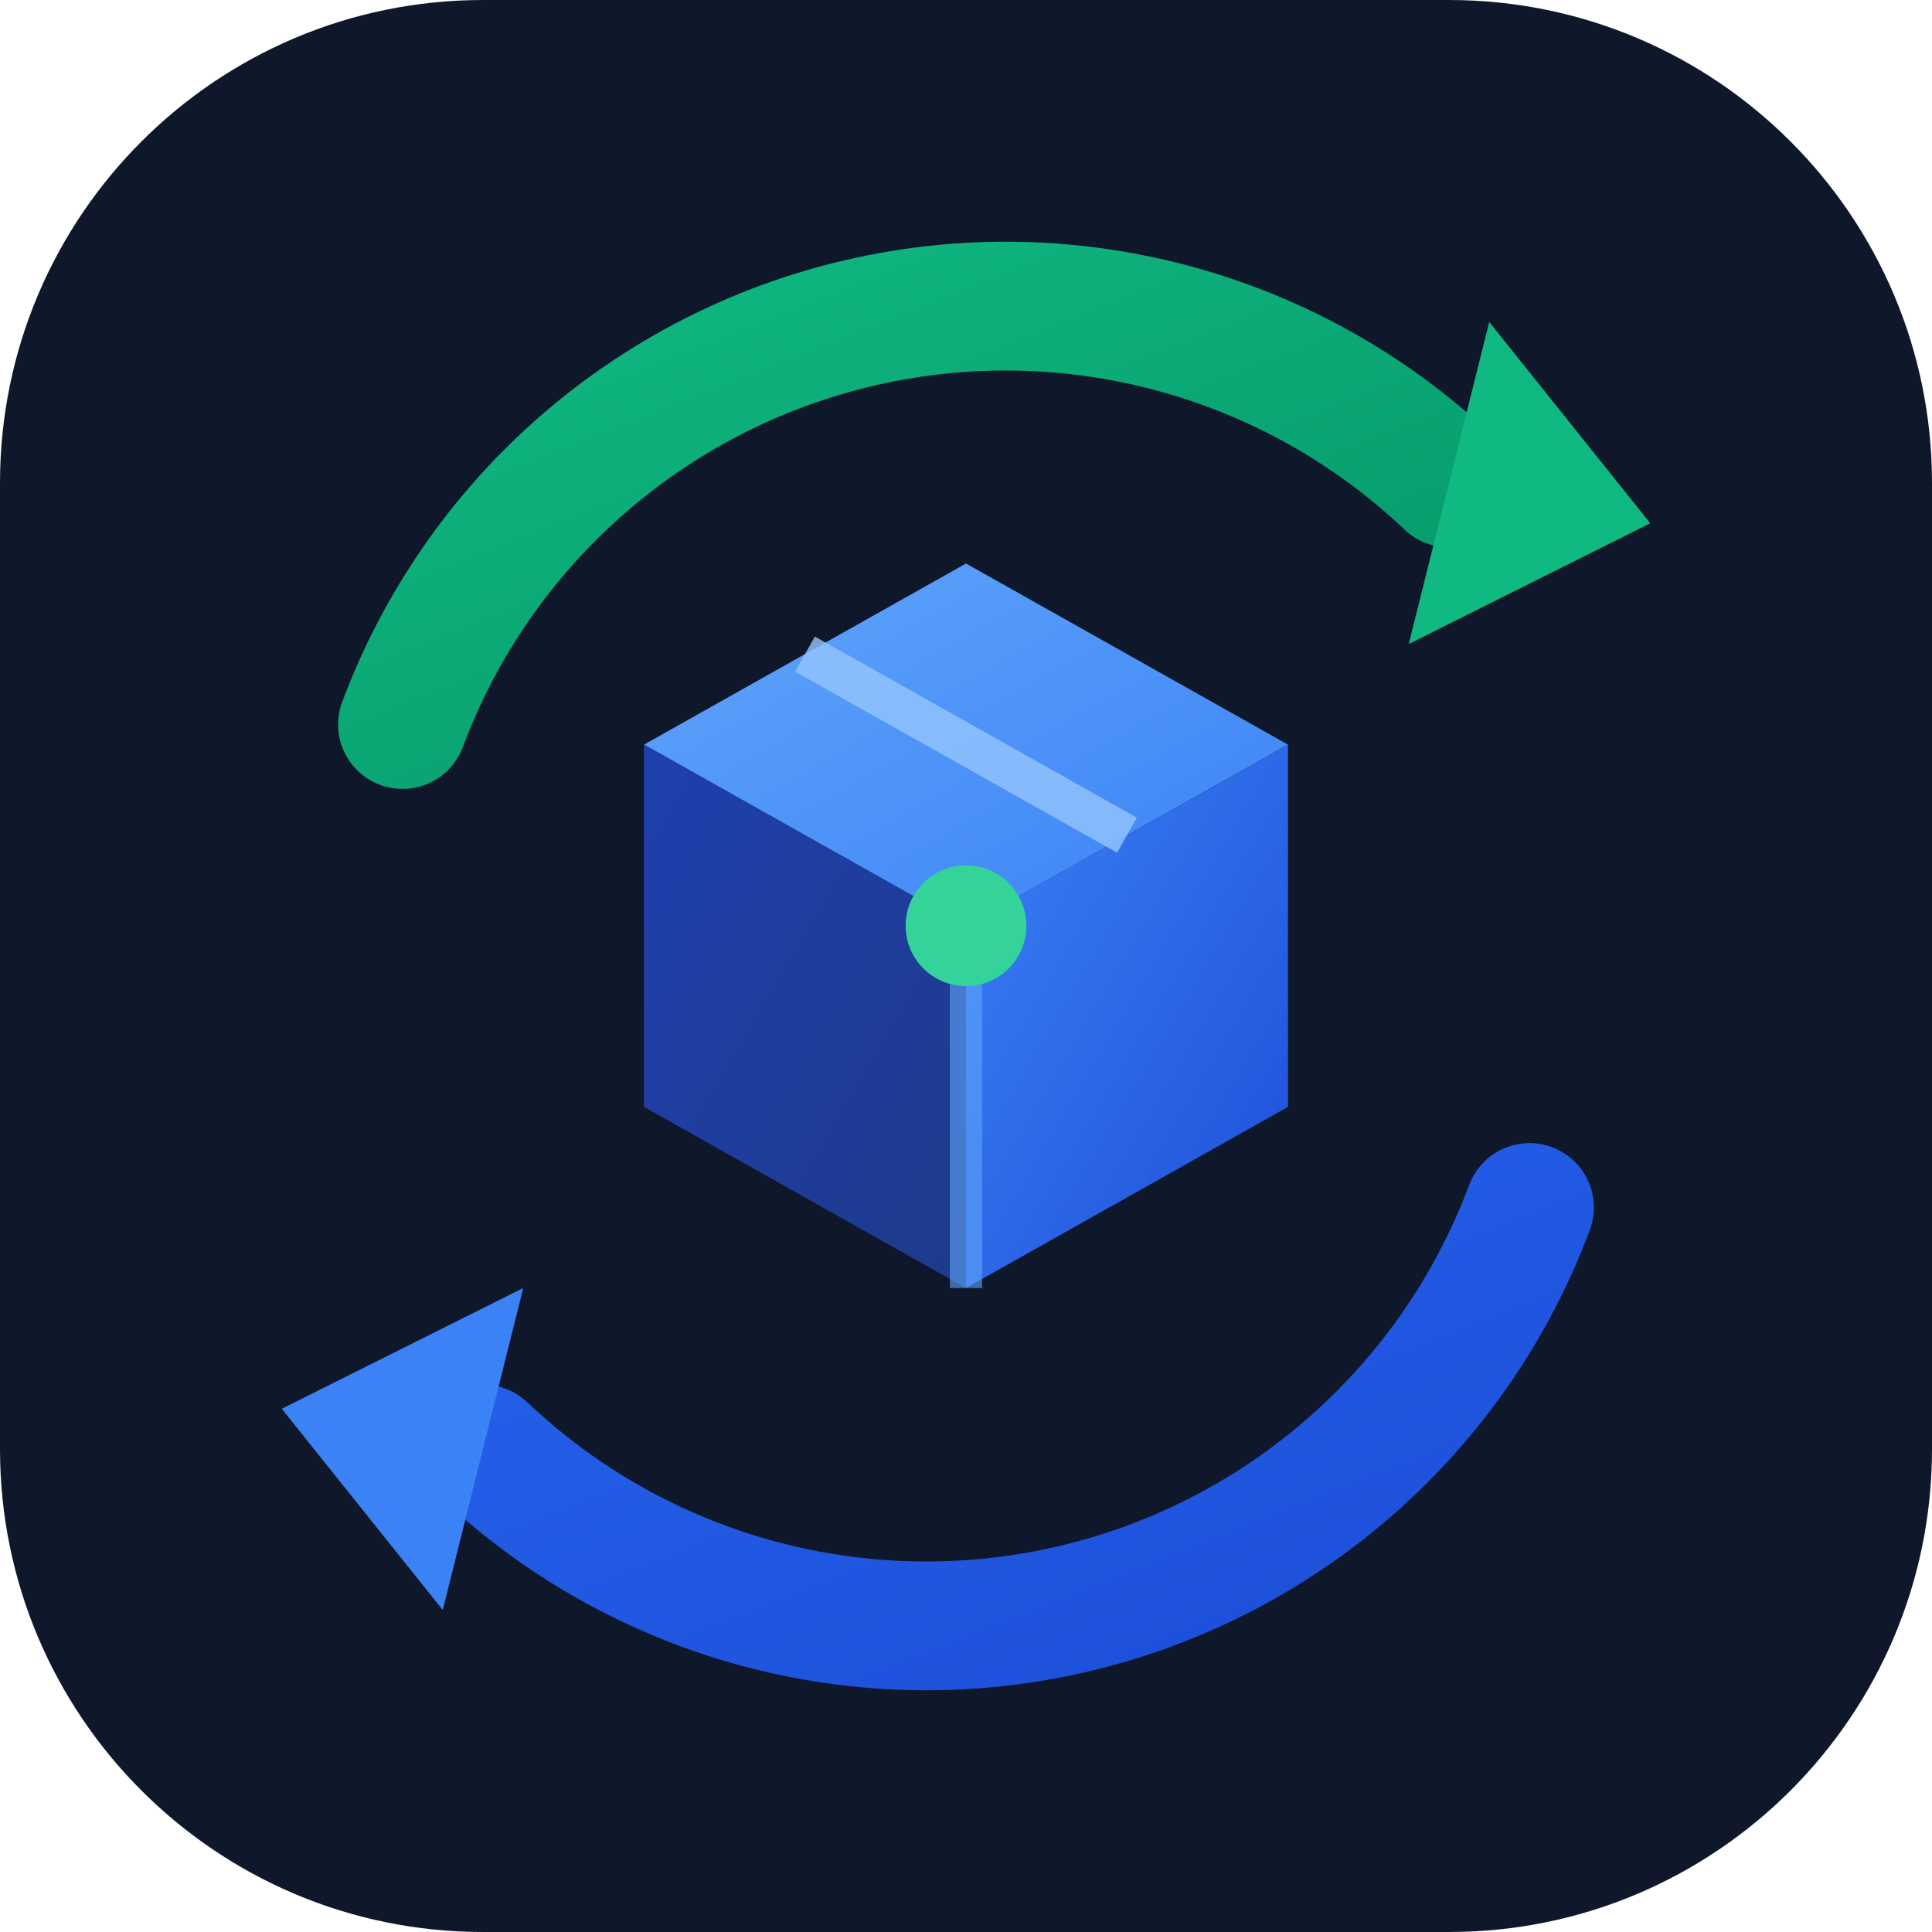
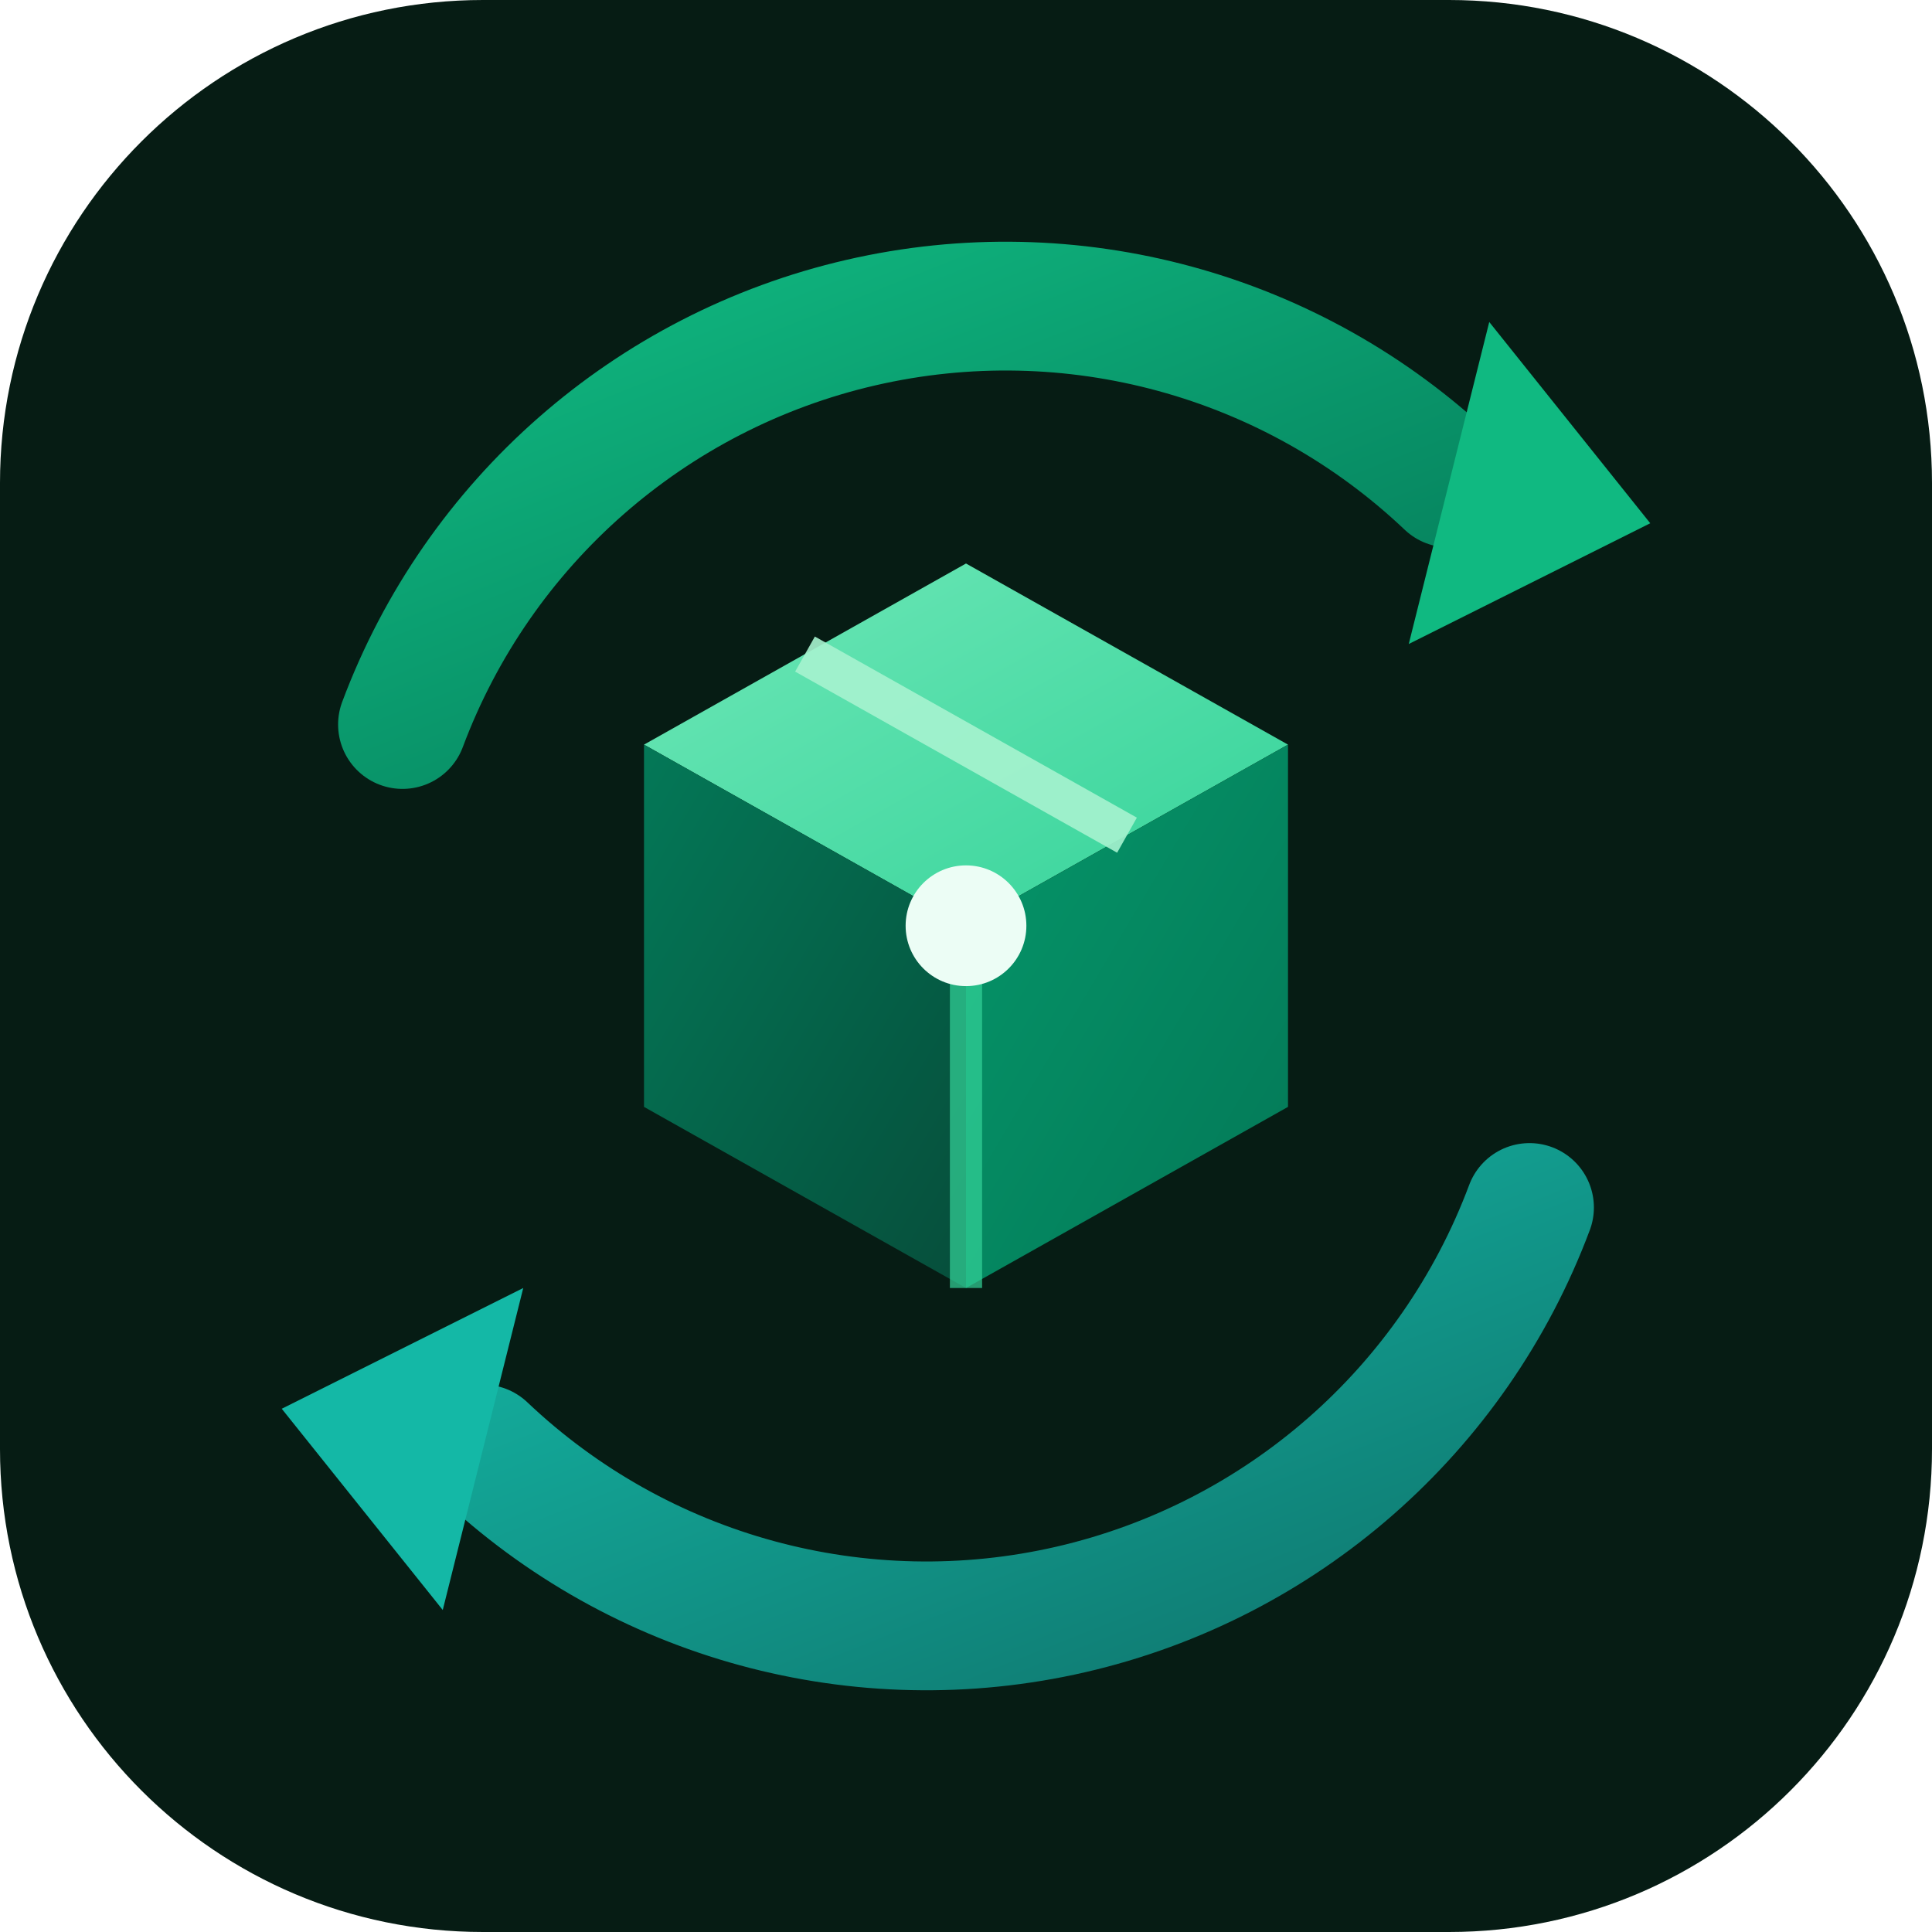
<svg xmlns="http://www.w3.org/2000/svg" width="48" height="48" viewBox="0 0 48 48" fill="none">
  <defs>
-     <linearGradient id="bsg-blue-grad" x1="0%" y1="0%" x2="100%" y2="100%">
-       <stop offset="0%" stop-color="#2563EB" />
-       <stop offset="100%" stop-color="#1D4ED8" />
+     <linearGradient id="bsg-emerald-primary" x1="0%" y1="0%" x2="100%" y2="100%">
+       <stop offset="0%" stop-color="#10B981" />
+       <stop offset="100%" stop-color="#047857" />
    </linearGradient>
-     <linearGradient id="bsg-emerald-grad" x1="0%" y1="0%" x2="100%" y2="100%">
-       <stop offset="0%" stop-color="#10B981" />
-       <stop offset="100%" stop-color="#059669" />
+     <linearGradient id="bsg-teal-secondary" x1="0%" y1="0%" x2="100%" y2="100%">
+       <stop offset="0%" stop-color="#14B8A6" />
+       <stop offset="100%" stop-color="#0F766E" />
    </linearGradient>
    <linearGradient id="bsg-box-top" x1="0%" y1="0%" x2="100%" y2="100%">
-       <stop offset="0%" stop-color="#60A5FA" />
-       <stop offset="100%" stop-color="#3B82F6" />
+       <stop offset="0%" stop-color="#6EE7B7" />
+       <stop offset="100%" stop-color="#34D399" />
    </linearGradient>
    <linearGradient id="bsg-box-left" x1="0%" y1="0%" x2="100%" y2="100%">
-       <stop offset="0%" stop-color="#1E40AF" />
-       <stop offset="100%" stop-color="#1E3A8A" />
+       <stop offset="0%" stop-color="#047857" />
+       <stop offset="100%" stop-color="#064E3B" />
    </linearGradient>
    <linearGradient id="bsg-box-right" x1="0%" y1="0%" x2="100%" y2="100%">
-       <stop offset="0%" stop-color="#3B82F6" />
-       <stop offset="100%" stop-color="#1D4ED8" />
+       <stop offset="0%" stop-color="#059669" />
+       <stop offset="100%" stop-color="#047857" />
    </linearGradient>
  </defs>
-   <rect width="48" height="48" rx="12" fill="#0F172A" />
-   <path d="M 10 18 A 16 16 0 0 1 36 12" stroke="url(#bsg-emerald-grad)" stroke-width="3.2" stroke-linecap="round" />
+   <rect width="48" height="48" rx="12" fill="#061C14" />
+   <path d="M 10 18 A 16 16 0 0 1 36 12" stroke="url(#bsg-emerald-primary)" stroke-width="3.2" stroke-linecap="round" />
  <polygon points="37,8 41,13 35,16" fill="#10B981" />
-   <path d="M 38 30 A 16 16 0 0 1 12 36" stroke="url(#bsg-blue-grad)" stroke-width="3.2" stroke-linecap="round" />
-   <polygon points="11,40 7,35 13,32" fill="#3B82F6" />
+   <path d="M 38 30 A 16 16 0 0 1 12 36" stroke="url(#bsg-teal-secondary)" stroke-width="3.2" stroke-linecap="round" />
+   <polygon points="11,40 7,35 13,32" fill="#14B8A6" />
  <polygon points="24,14 32,18.5 24,23 16,18.5" fill="url(#bsg-box-top)" />
  <polygon points="16,18.5 24,23 24,32 16,27.5" fill="url(#bsg-box-left)" />
  <polygon points="24,23 32,18.5 32,27.5 24,32" fill="url(#bsg-box-right)" />
-   <line x1="20" y1="16.25" x2="28" y2="20.75" stroke="#93C5FD" stroke-width="1" stroke-opacity="0.8" />
-   <line x1="24" y1="23" x2="24" y2="32" stroke="#60A5FA" stroke-width="0.8" stroke-opacity="0.6" />
-   <circle cx="24" cy="23" r="1.5" fill="#34D399" />
+   <line x1="20" y1="16.25" x2="28" y2="20.75" stroke="#A7F3D0" stroke-width="1" stroke-opacity="0.9" />
+   <line x1="24" y1="23" x2="24" y2="32" stroke="#34D399" stroke-width="0.8" stroke-opacity="0.7" />
+   <circle cx="24" cy="23" r="1.5" fill="#ECFDF5" />
</svg>
